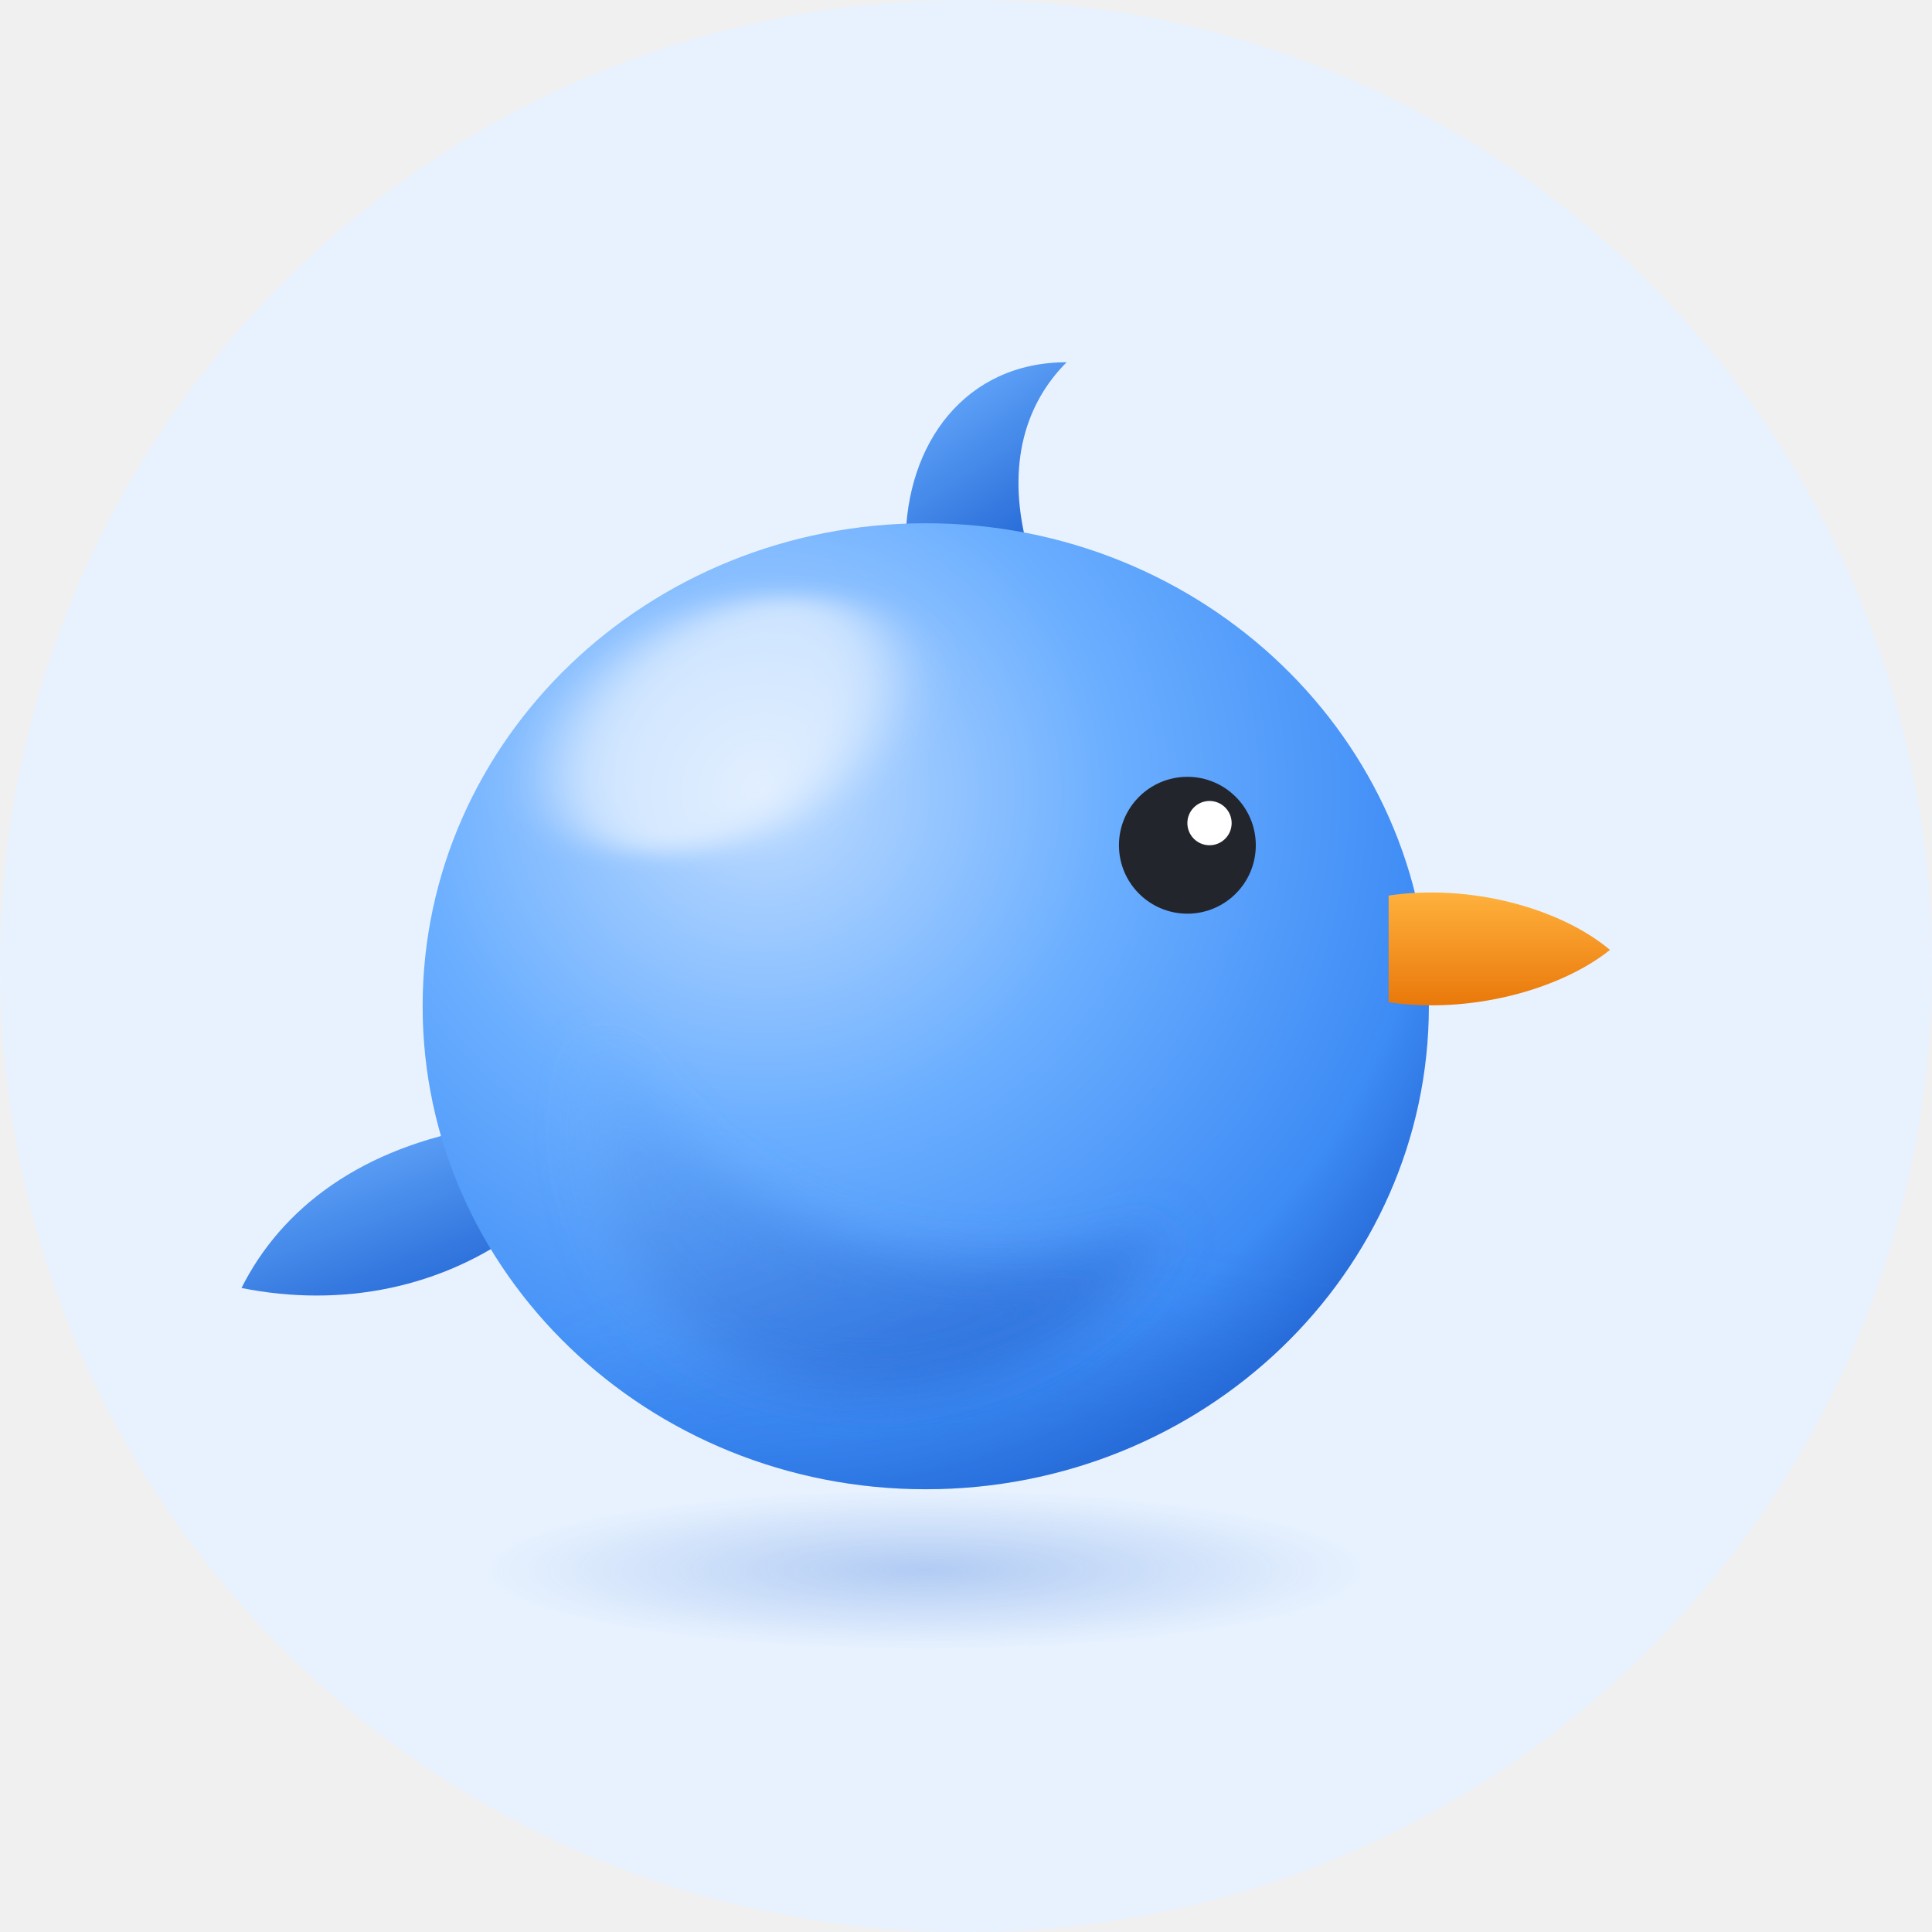
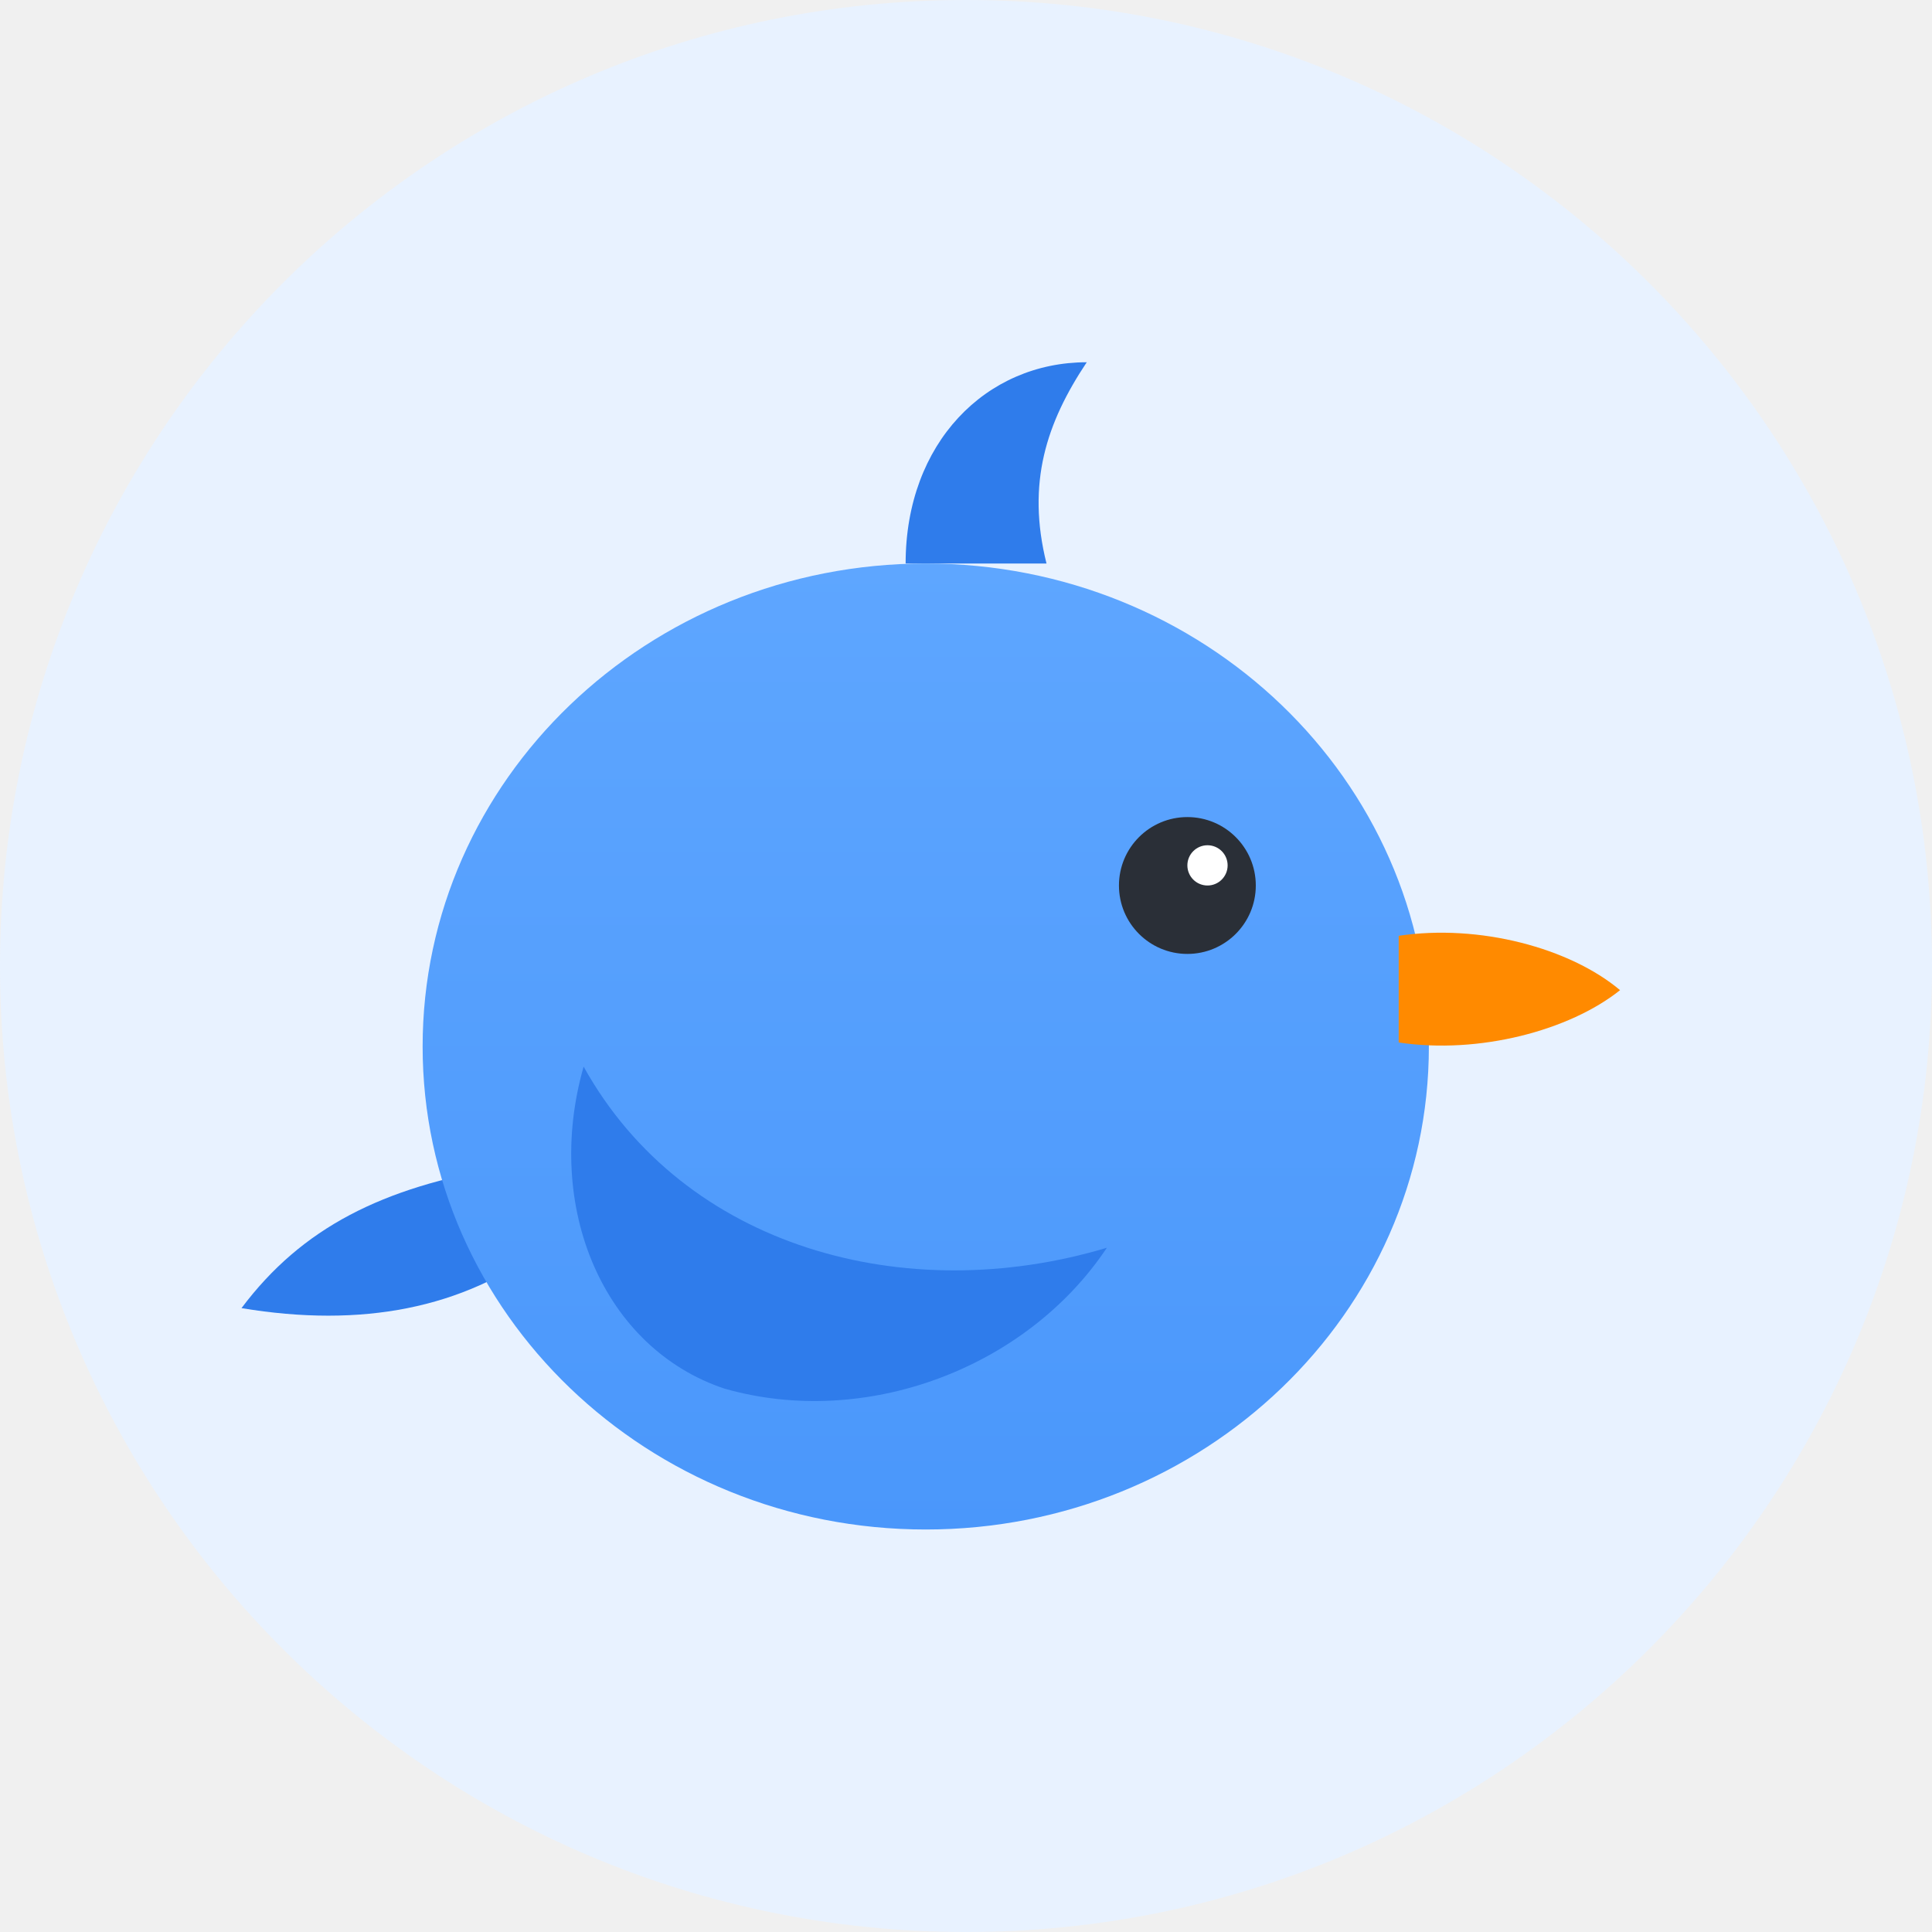
<svg xmlns="http://www.w3.org/2000/svg" viewBox="0 0 96 96">
  <defs>
-     <radialGradient id="b4" cx="34%" cy="28%" r="78%">
-       <stop offset="0" stop-color="#BFDCFF" />
-       <stop offset=".45" stop-color="#6AAEFF" />
-       <stop offset=".85" stop-color="#3D8BF5" />
-       <stop offset="1" stop-color="#2468D6" />
-     </radialGradient>
-     <linearGradient id="w4" x1=".2" y1="0" x2=".8" y2="1">
-       <stop offset="0" stop-color="#6AAEFF" />
-       <stop offset="1" stop-color="#2468D6" />
+     <linearGradient id="b4" x1="0" y1="0" x2="0" y2="1">
+       <stop offset="0" stop-color="#5EA6FF" />
+       <stop offset="1" stop-color="#4A97FB" />
    </linearGradient>
-     <linearGradient id="k4" x1="0" y1="0" x2="0" y2="1">
-       <stop offset="0" stop-color="#FFB13D" />
-       <stop offset="1" stop-color="#E9780A" />
-     </linearGradient>
-     <radialGradient id="s4">
-       <stop offset="0" stop-color="#2468D6" stop-opacity=".28" />
-       <stop offset="1" stop-color="#2468D6" stop-opacity="0" />
-     </radialGradient>
-     <filter id="f4" x="-50%" y="-50%" width="200%" height="200%">
-       <feGaussianBlur stdDeviation="2.2" />
-     </filter>
-     <filter id="g4" x="-50%" y="-50%" width="200%" height="200%">
-       <feGaussianBlur stdDeviation="1.2" />
-     </filter>
    <clipPath id="c4">
      <circle cx="48" cy="48" r="48" />
-     </clipPath>
-     <clipPath id="o4">
-       <ellipse cx="46" cy="50" rx="25" ry="24" />
    </clipPath>
  </defs>
  <g clip-path="url(#c4)">
    <rect width="96" height="96" fill="#E8F2FF" />
-     <ellipse cx="46" cy="78" rx="22" ry="4" fill="url(#s4)" />
-     <path d="M24 56c-6 1-10 4-12 8 5 1 10 0 14-3z" fill="url(#w4)" />
-     <path d="M45 27c0-5 3-9 8-9-2 2-3 5-2 9z" fill="url(#w4)" />
-     <ellipse cx="46" cy="50" rx="25" ry="24" fill="url(#b4)" />
-     <g clip-path="url(#o4)">
-       <ellipse cx="50" cy="76" rx="26" ry="10" fill="#2468D6" opacity=".22" filter="url(#f4)" />
-       <path d="M30 52c6 10 18 13 28 9-4 7-13 10-21 7-6-3-9-9-7-16z" fill="url(#w4)" opacity=".9" filter="url(#g4)" />
-       <ellipse cx="36" cy="36" rx="9" ry="5.5" fill="#fff" opacity=".55" transform="rotate(-28 36 36)" filter="url(#g4)" />
-     </g>
-     <path d="M69 44.5c4-.6 8.5.6 11 2.7-2.5 2-7 3.2-11 2.6z" fill="url(#k4)" />
-     <circle cx="59" cy="42" r="3.4" fill="#22252B" />
-     <circle cx="60.1" cy="40.9" r="1.1" fill="#fff" />
+     <path d="M25 58c-6 1-10 3-13 7 6 1 11 0 15-3z" fill="#2F7CEB" />
+     <path d="M45 28c0-6 4-10 9-10-2 3-3 6-2 10z" fill="#2F7CEB" />
+     <ellipse cx="46" cy="52" rx="25" ry="24" fill="url(#b4)" />
+     <path d="M29 53c5 9 16 12 26 9-4 6-12 9-19 7-6-2-9-9-7-16z" fill="#2F7CEB" />
+     <path d="M69.5 46.5c4-.6 8.5.6 11 2.7-2.5 2-7 3.2-11 2.6z" fill="#FF8A00" />
+     <circle cx="59" cy="44" r="3.4" fill="#2A2F37" />
+     <circle cx="60" cy="43" r="1" fill="#fff" />
  </g>
</svg>
